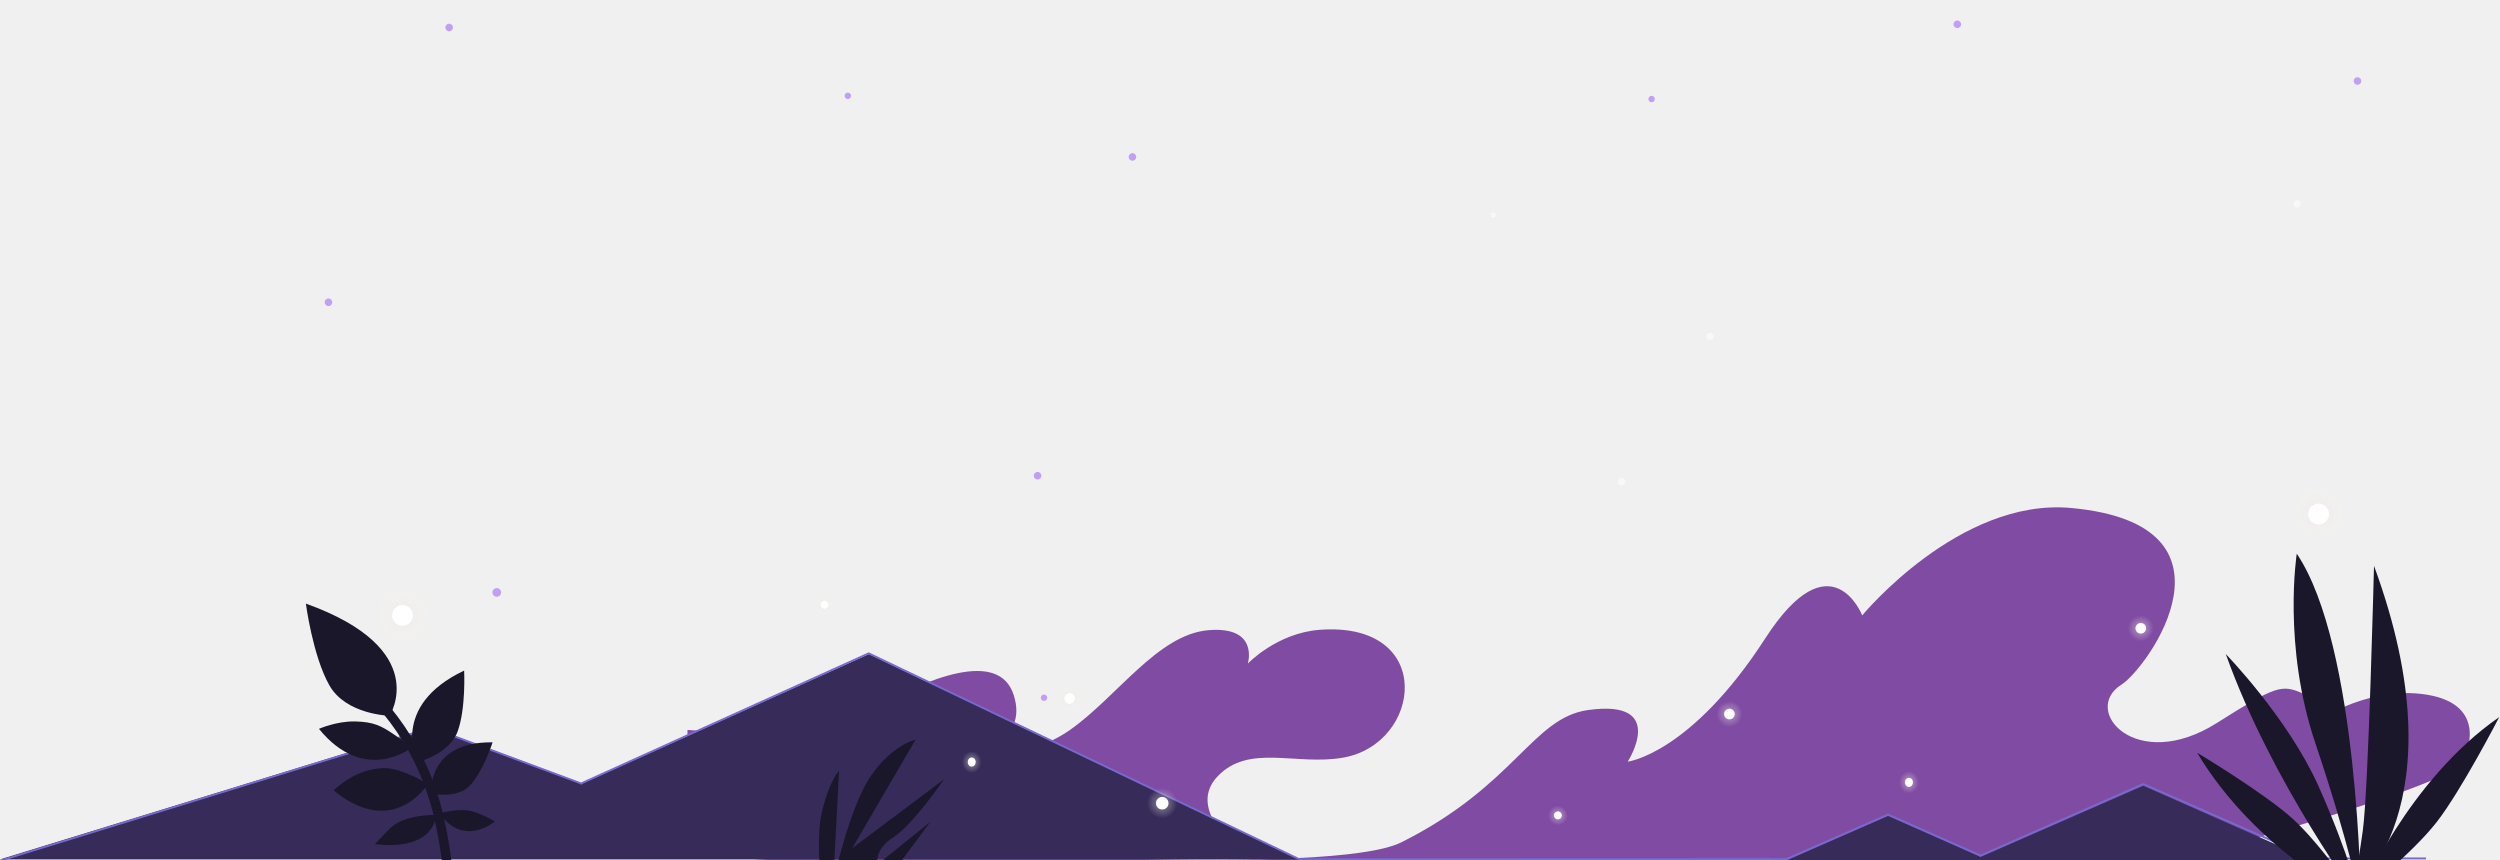
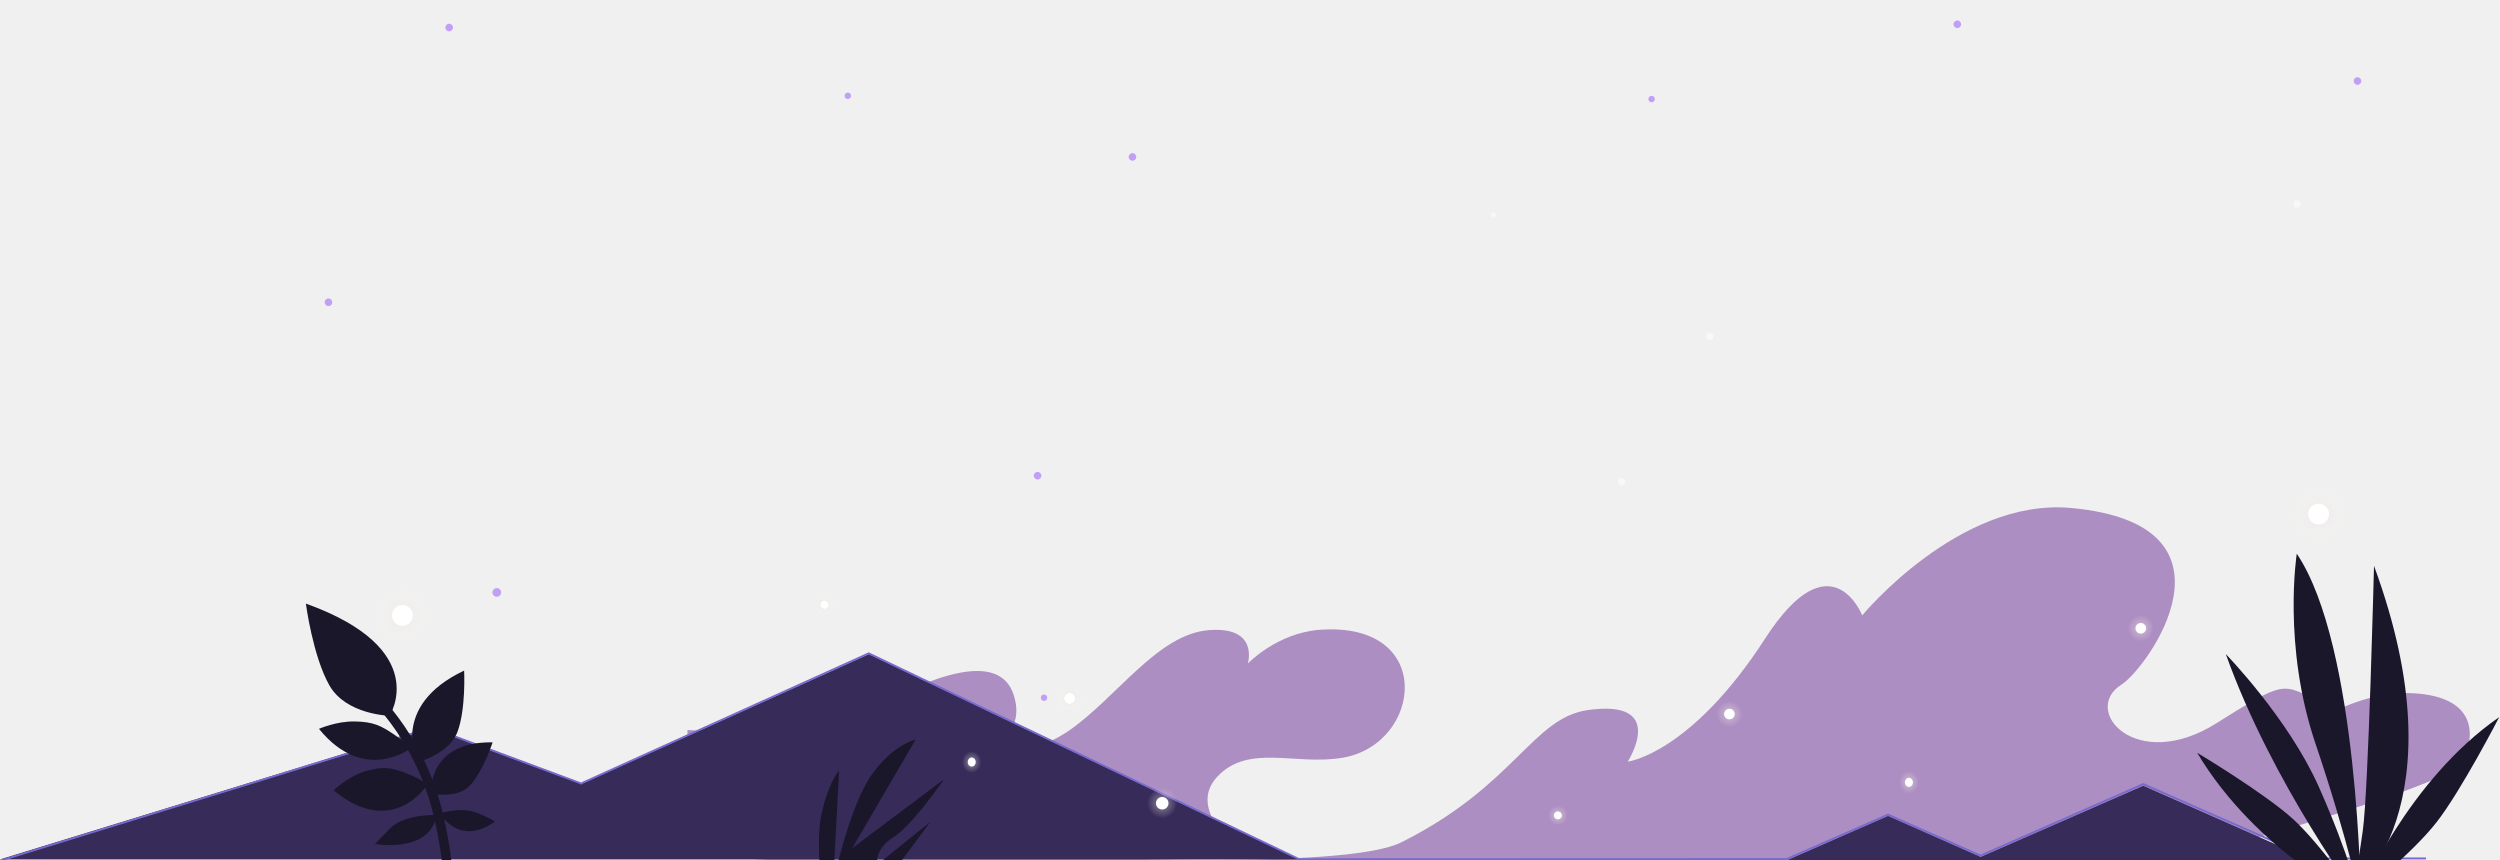
- <svg xmlns="http://www.w3.org/2000/svg" xmlns:xlink="http://www.w3.org/1999/xlink" version="1.1" id="Layer_1" x="0px" y="0px" preserveAspectRatio="xMidYMax" viewBox="0 0 1317.5 452.9" style="enable-background:new 0 0 1317.5 452.9;" xml:space="preserve">
+ <svg xmlns="http://www.w3.org/2000/svg" xmlns:xlink="http://www.w3.org/1999/xlink" version="1.1" id="Layer_1" x="0px" y="0px" viewBox="0 0 1317.5 452.9" style="enable-background:new 0 0 1317.5 452.9;" xml:space="preserve">
  <style type="text/css">
- 	.st0{clip-path:url(#SVGID_2_);fill:#804CA3;}
- 	.st1{clip-path:url(#SVGID_2_);}
- 	.st2{fill:#362B59;}
- 	.st3{opacity:0.6;clip-path:url(#SVGID_2_);fill:#A169F9;}
- 	.st4{opacity:0.6;clip-path:url(#SVGID_2_);fill:#FFFBFB;}
- 	.st5{clip-path:url(#SVGID_2_);fill:#362B59;}
- 	.st6{fill:url(#SVGID_3_);}
- 	.st7{clip-path:url(#SVGID_2_);fill:none;stroke:#766ACE;stroke-miterlimit:10;}
- 	.st8{fill:#766ACE;}
- 	.st9{clip-path:url(#SVGID_2_);fill:#1A172B;}
- 	.st10{clip-path:url(#SVGID_2_);fill:none;stroke:#1A172B;stroke-width:5;stroke-miterlimit:10;}
- 	.st11{opacity:0.5;fill:url(#SVGID_4_);}
- 	.st12{fill:#FFFFFF;}
- 	.st13{opacity:0.5;fill:url(#SVGID_5_);}
- 	.st14{opacity:0.5;fill:url(#SVGID_6_);}
- 	.st15{opacity:0.5;fill:url(#SVGID_7_);}
- 	.st16{opacity:0.5;fill:url(#SVGID_8_);}
- 	.st17{opacity:0.5;fill:url(#SVGID_9_);}
- 	.st18{opacity:0.5;fill:url(#SVGID_10_);}
- 	.st19{opacity:0.5;fill:url(#SVGID_11_);}
- 	.st20{opacity:0.5;fill:url(#SVGID_12_);}
- 	.st21{opacity:0.5;fill:url(#SVGID_13_);}
+ 	.st0{opacity:0.6;clip-path:url(#SVGID_2_);fill:#804CA3;}
+ 	.st1{opacity:0.6;clip-path:url(#SVGID_4_);fill:#804CA3;}
+ 	.st2{clip-path:url(#SVGID_6_);}
+ 	.st3{fill:#362B59;}
+ 	.st4{opacity:0.6;clip-path:url(#SVGID_8_);fill:#A169F9;enable-background:new    ;}
+ 	.st5{opacity:0.6;clip-path:url(#SVGID_10_);fill:#A169F9;enable-background:new    ;}
+ 	.st6{opacity:0.6;clip-path:url(#SVGID_12_);fill:#A169F9;enable-background:new    ;}
+ 	.st7{opacity:0.6;clip-path:url(#SVGID_14_);fill:#FFFBFB;enable-background:new    ;}
+ 	.st8{opacity:0.6;clip-path:url(#SVGID_16_);fill:#A169F9;enable-background:new    ;}
+ 	.st9{opacity:0.6;clip-path:url(#SVGID_18_);fill:#A169F9;enable-background:new    ;}
+ 	.st10{opacity:0.6;clip-path:url(#SVGID_20_);fill:#A169F9;enable-background:new    ;}
+ 	.st11{opacity:0.6;clip-path:url(#SVGID_22_);fill:#FFFBFB;enable-background:new    ;}
+ 	.st12{opacity:0.6;clip-path:url(#SVGID_24_);fill:#A169F9;enable-background:new    ;}
+ 	.st13{opacity:0.6;clip-path:url(#SVGID_26_);fill:#A169F9;enable-background:new    ;}
+ 	.st14{opacity:0.6;clip-path:url(#SVGID_28_);fill:#A169F9;enable-background:new    ;}
+ 	.st15{opacity:0.6;clip-path:url(#SVGID_30_);fill:#A169F9;enable-background:new    ;}
+ 	.st16{opacity:0.6;clip-path:url(#SVGID_32_);fill:#FFFBFB;enable-background:new    ;}
+ 	.st17{opacity:0.6;clip-path:url(#SVGID_34_);fill:#A169F9;enable-background:new    ;}
+ 	.st18{opacity:0.6;clip-path:url(#SVGID_36_);fill:#FFFBFB;enable-background:new    ;}
+ 	.st19{opacity:0.6;clip-path:url(#SVGID_38_);fill:#A169F9;enable-background:new    ;}
+ 	.st20{clip-path:url(#SVGID_40_);fill:#362B59;}
+ 	.st21{clip-path:url(#SVGID_42_);}
+ 	.st22{fill:url(#SVGID_43_);}
+ 	.st23{clip-path:url(#SVGID_45_);fill:none;stroke:#766ACE;stroke-miterlimit:10;}
+ 	.st24{clip-path:url(#SVGID_47_);fill:none;stroke:#766ACE;stroke-miterlimit:10;}
+ 	.st25{clip-path:url(#SVGID_49_);}
+ 	.st26{fill:#766ACE;}
+ 	.st27{opacity:0.6;clip-path:url(#SVGID_51_);fill:#A169F9;enable-background:new    ;}
+ 	.st28{clip-path:url(#SVGID_53_);fill:#1A172B;}
+ 	.st29{clip-path:url(#SVGID_55_);fill:#1A172B;}
+ 	.st30{clip-path:url(#SVGID_57_);fill:#1A172B;}
+ 	.st31{clip-path:url(#SVGID_59_);fill:#1A172B;}
+ 	.st32{clip-path:url(#SVGID_61_);fill:#1A172B;}
+ 	.st33{clip-path:url(#SVGID_63_);fill:#1A172B;}
+ 	.st34{clip-path:url(#SVGID_65_);fill:#1A172B;}
+ 	.st35{clip-path:url(#SVGID_67_);fill:#1A172B;}
+ 	.st36{clip-path:url(#SVGID_69_);fill:none;stroke:#1A172B;stroke-width:5;stroke-miterlimit:10;}
+ 	.st37{clip-path:url(#SVGID_71_);fill:#1A172B;}
+ 	.st38{clip-path:url(#SVGID_73_);fill:#1A172B;}
+ 	.st39{clip-path:url(#SVGID_75_);fill:#1A172B;}
+ 	.st40{clip-path:url(#SVGID_77_);fill:#1A172B;}
+ 	.st41{clip-path:url(#SVGID_79_);fill:#1A172B;}
+ 	.st42{clip-path:url(#SVGID_81_);}
+ 	.st43{opacity:0.5;fill:url(#SVGID_82_);enable-background:new    ;}
+ 	.st44{fill:#FFFFFF;}
+ 	.st45{clip-path:url(#SVGID_84_);}
+ 	.st46{opacity:0.5;fill:url(#SVGID_85_);enable-background:new    ;}
+ 	.st47{clip-path:url(#SVGID_87_);}
+ 	.st48{opacity:0.5;fill:url(#SVGID_88_);enable-background:new    ;}
+ 	.st49{clip-path:url(#SVGID_90_);}
+ 	.st50{opacity:0.5;fill:url(#SVGID_91_);enable-background:new    ;}
+ 	.st51{clip-path:url(#SVGID_93_);}
+ 	.st52{opacity:0.5;fill:url(#SVGID_94_);enable-background:new    ;}
+ 	.st53{clip-path:url(#SVGID_96_);}
+ 	.st54{opacity:0.5;fill:url(#SVGID_97_);enable-background:new    ;}
+ 	.st55{clip-path:url(#SVGID_99_);}
+ 	.st56{opacity:0.5;fill:url(#SVGID_100_);enable-background:new    ;}
+ 	.st57{clip-path:url(#SVGID_102_);}
+ 	.st58{opacity:0.5;fill:url(#SVGID_103_);enable-background:new    ;}
+ 	.st59{clip-path:url(#SVGID_105_);}
+ 	.st60{opacity:0.5;fill:url(#SVGID_106_);enable-background:new    ;}
+ 	.st61{clip-path:url(#SVGID_108_);}
+ 	.st62{opacity:0.5;fill:url(#SVGID_109_);enable-background:new    ;}
</style>
  <g>
-     <defs>
-       <rect id="SVGID_1_" y="1" width="1317.1" height="452.9" />
-     </defs>
-     <clipPath id="SVGID_2_">
-       <use xlink:href="#SVGID_1_" style="overflow:visible;" />
-     </clipPath>
-     <path class="st0" d="M362.5,384.7c0,0,67.6,5.2,96.9-11c29.3-16.2,67.2-32,74.9-7.2c7.7,24.8-20.6,28.4-20.6,28.4s24.9,7.3,50-10.1   c25-17.5,46.4-50.5,73.2-52.7s20.7,17.6,20.7,17.6s15.3-16.1,37.9-17.8c61.4-4.5,54,60.2,12.2,67.4c-24.8,4.3-49.5-7.5-66,9.8   c-16.5,17.3,10.6,38,10.6,38l-290-12V384.7z" />
-     <path class="st0" d="M371.9,454.9l111.5-7.5c0,0,218,15,255.1-3.5c60-30,69-65.5,98.3-69.7c42.5-6,21,27.2,21,27.2   s33.2-4.1,72.5-65c34.7-53.7,51.1-12.1,51.1-12.1s51.1-62,110-56.6c95.3,8.7,40,84.7,26.6,93.1c-21.5,13.5,7.7,47.1,50.3,20.2   c31.3-19.8,34.2-20.5,45.6-15.4c11.4,5.1,5.7,15.4,5.7,15.4s25.7-18.5,55.6-15.4c29.9,3.1,29.2,22.1,22.8,35.8   c-6.4,13.7-156.8,53.4-156.8,53.4H371.9z" />
-     <g class="st1">
-       <polygon class="st2" points="457.9,344.7 306.8,412.9 227.2,383.1 0,452.9 154.3,452.9 684.8,452.9   " />
-     </g>
-     <circle class="st3" cx="550.2" cy="367.7" r="1.7" />
-     <circle class="st3" cx="870.4" cy="52.2" r="1.7" />
-     <circle class="st3" cx="446.8" cy="50.5" r="1.7" />
-     <circle class="st4" cx="854.6" cy="253.9" r="2" />
-     <ellipse class="st3" cx="1249.3" cy="431.9" rx="2" ry="2.2" />
-     <circle class="st3" cx="173.1" cy="159.3" r="2" />
-     <ellipse class="st3" cx="174.6" cy="356.5" rx="2" ry="2.2" />
-     <circle class="st4" cx="901.1" cy="177.3" r="2" />
-     <circle class="st3" cx="1031.5" cy="12.8" r="2" />
-     <circle class="st3" cx="596.8" cy="82.7" r="2" />
-     <circle class="st3" cx="546.8" cy="250.7" r="2" />
-     <circle class="st3" cx="236.7" cy="14.5" r="2" />
-     <circle class="st4" cx="1210.6" cy="107.4" r="2" />
-     <circle class="st3" cx="1242.4" cy="42.7" r="2" />
-     <circle class="st4" cx="787" cy="113.3" r="1.4" />
-     <circle class="st3" cx="261.8" cy="312.2" r="2.3" />
-     <polygon class="st5" points="1218.6,453.5 1129.5,414.1 1043.8,451.6 995,430 941.6,453.4 1048.1,453.5 1047.5,453.3  " />
-     <g class="st1">
-       <g>
-         <linearGradient id="SVGID_3_" gradientUnits="userSpaceOnUse" x1="815.007" y1="533.971" x2="815.007" y2="530.971">
-           <stop offset="0" style="stop-color:#28233F" />
-           <stop offset="1" style="stop-color:#28233F;stop-opacity:0.6" />
-         </linearGradient>
-         <path class="st6" d="M815,534c1.9,0,1.9-3,0-3C813.1,531,813.1,534,815,534L815,534z" />
-       </g>
-     </g>
-     <polyline class="st7" points="0,453.6 227.2,383.5 306.8,413.1  " />
-     <polyline class="st7" points="306.6,412.7 457.8,344.3 684.7,452.8 941.6,452.7 995,429.3 1043.7,450.9 1129.5,413.2 1218.6,452.4    1278.5,452.4  " />
-     <g class="st1">
-       <g>
-         <path class="st8" d="M963.1,526.5c1.9,0,1.9-3,0-3C961.2,523.5,961.2,526.5,963.1,526.5L963.1,526.5z" />
-       </g>
-     </g>
-     <ellipse class="st3" cx="1256.6" cy="391.4" rx="2" ry="2.2" />
-     <path class="st9" d="M1210.4,291.8c0,0-7.6,48.4,9.8,99.9s24,83.9,24,83.9S1243.2,340.4,1210.4,291.8z" />
-     <path class="st9" d="M1251.1,298.2c0,0-2.9,117.9-5.9,139.5c-3,21.6-5.6,32.8-5.6,32.8S1297.9,425.6,1251.1,298.2z" />
-     <path class="st9" d="M1173,344.7c0,0,32.8,33.7,48.9,69.7s22.2,61.1,22.2,61.1S1197.4,413.1,1173,344.7z" />
-     <path class="st9" d="M1157.9,396.7c0,0,35.4,21.2,50.6,35c15.2,13.9,35.6,43.9,35.6,43.9S1189.5,449.6,1157.9,396.7z" />
-     <path class="st9" d="M1317.1,377.9c0,0-20.1,38.9-33.1,55.5s-40.3,38.3-40.3,38.3S1268.8,411.3,1317.1,377.9z" />
-     <path class="st9" d="M161.2,318.1c0,0,3.6,27.6,12.4,43.1c8.8,15.5,31.7,16,31.7,16S228.1,342.1,161.2,318.1z" />
-     <path class="st9" d="M244.6,353.4c0,0,1,19.8-3.4,32c-4.4,12.2-21.3,16.3-21.3,16.3S205.1,372.1,244.6,353.4z" />
-     <path class="st9" d="M259.6,391.2c0,0-4.9,15.1-11.8,22.6c-6.8,7.5-20.6,4.4-20.6,4.4S224.7,390.8,259.6,391.2z" />
-     <path class="st10" d="M191.7,362c0,0,29.5,23.3,39.8,69.5c5.9,26.7,5.4,43.5,5.4,43.5" />
-     <path class="st9" d="M168.1,384.1c0,0,9.2-4.1,19-3.9c9.8,0.2,13.8,2.3,20.6,6.9c6.8,4.6,8.5,7.4,8.5,7.4S191.7,413.2,168.1,384.1z   " />
-     <path class="st9" d="M175.8,416.5c0,0,7.7-7.5,17.2-10.2c9.5-2.7,13.9-1.6,21.8,1.5c7.9,3.1,10.4,5.8,10.4,5.8   S207.1,442.3,175.8,416.5z" />
-     <path class="st9" d="M230,429.5c0,0-17-0.7-24.7,7.3s-7.7,8-7.7,8S226.8,449.9,230,429.5z" />
-     <path class="st9" d="M231.7,428.6c0,0,8.5-2.4,14.8-1.5c6.3,0.9,14.3,5.8,14.3,5.8S244.3,446.9,231.7,428.6z" />
-     <path class="st9" d="M434.1,477c0,0-4.8-30.9-1.2-47.8c3.6-16.9,9.3-23.1,9.3-23.1l-3.1,58.8c0,0,8.5-39.7,20-56.2   c11.5-16.5,23.4-18.9,23.4-18.9L449.1,447l48.4-36.3c0,0-16.7,24.3-26.8,30.6s-8.4,14.4-8.4,14.4l28-22.6L474,455.1L434.1,477z" />
-     <g class="st1">
-       <radialGradient id="SVGID_4_" cx="1221.932" cy="270.85" r="13.558" gradientUnits="userSpaceOnUse">
-         <stop offset="0" style="stop-color:#EDE5EC" />
-         <stop offset="0.405" style="stop-color:#EFE8EB;stop-opacity:0.595" />
-         <stop offset="0.762" style="stop-color:#F6F3E7;stop-opacity:0.237" />
-         <stop offset="1" style="stop-color:#FEFFE2;stop-opacity:0" />
-       </radialGradient>
-       <circle class="st11" cx="1221.9" cy="270.9" r="13.6" />
-       <circle class="st12" cx="1221.9" cy="270.9" r="5.5" />
-     </g>
-     <g class="st1">
-       <radialGradient id="SVGID_5_" cx="1128.211" cy="331.087" r="6.779" gradientUnits="userSpaceOnUse">
-         <stop offset="0" style="stop-color:#EDE5EC" />
-         <stop offset="0.405" style="stop-color:#EFE8EB;stop-opacity:0.595" />
-         <stop offset="0.762" style="stop-color:#F6F3E7;stop-opacity:0.237" />
-         <stop offset="1" style="stop-color:#FEFFE2;stop-opacity:0" />
-       </radialGradient>
-       <circle class="st13" cx="1128.2" cy="331.1" r="6.8" />
-       <circle class="st12" cx="1128.2" cy="331.1" r="2.8" />
-     </g>
-     <g class="st1">
-       <radialGradient id="SVGID_6_" cx="911.445" cy="376.32" r="6.779" gradientUnits="userSpaceOnUse">
-         <stop offset="0" style="stop-color:#EDE5EC" />
-         <stop offset="0.405" style="stop-color:#EFE8EB;stop-opacity:0.595" />
-         <stop offset="0.762" style="stop-color:#F6F3E7;stop-opacity:0.237" />
-         <stop offset="1" style="stop-color:#FEFFE2;stop-opacity:0" />
-       </radialGradient>
-       <circle class="st14" cx="911.4" cy="376.3" r="6.8" />
-       <circle class="st12" cx="911.4" cy="376.3" r="2.8" />
-     </g>
-     <g class="st1">
-       <radialGradient id="SVGID_7_" cx="821.012" cy="429.744" r="5.116" gradientUnits="userSpaceOnUse">
-         <stop offset="0" style="stop-color:#EDE5EC" />
-         <stop offset="0.405" style="stop-color:#EFE8EB;stop-opacity:0.595" />
-         <stop offset="0.762" style="stop-color:#F6F3E7;stop-opacity:0.237" />
-         <stop offset="1" style="stop-color:#FEFFE2;stop-opacity:0" />
-       </radialGradient>
-       <circle class="st15" cx="821" cy="429.7" r="5.1" />
-       <circle class="st12" cx="821" cy="429.7" r="2.1" />
-     </g>
-     <g class="st1">
-       <radialGradient id="SVGID_8_" cx="1006.037" cy="424.432" r="5.158" gradientTransform="matrix(1 0 0 1.124 0 -64.8075)" gradientUnits="userSpaceOnUse">
-         <stop offset="0" style="stop-color:#EDE5EC" />
-         <stop offset="0.405" style="stop-color:#EFE8EB;stop-opacity:0.595" />
-         <stop offset="0.762" style="stop-color:#F6F3E7;stop-opacity:0.237" />
-         <stop offset="1" style="stop-color:#FEFFE2;stop-opacity:0" />
-       </radialGradient>
-       <ellipse class="st16" cx="1006" cy="412.3" rx="5.2" ry="5.8" />
-       <ellipse class="st12" cx="1006" cy="412.3" rx="2.1" ry="2.4" />
-     </g>
-     <g class="st1">
-       <radialGradient id="SVGID_9_" cx="434.475" cy="318.717" r="5.116" gradientUnits="userSpaceOnUse">
-         <stop offset="0" style="stop-color:#EDE5EC" />
-         <stop offset="0.405" style="stop-color:#EFE8EB;stop-opacity:0.595" />
-         <stop offset="0.762" style="stop-color:#F6F3E7;stop-opacity:0.237" />
-         <stop offset="1" style="stop-color:#FEFFE2;stop-opacity:0" />
-       </radialGradient>
-       <circle class="st17" cx="434.5" cy="318.7" r="5.1" />
-       <circle class="st12" cx="434.5" cy="318.7" r="2.1" />
-     </g>
-     <g class="st1">
-       <radialGradient id="SVGID_10_" cx="512.082" cy="414.955" r="5.158" gradientTransform="matrix(1 0 0 1.124 0 -64.8075)" gradientUnits="userSpaceOnUse">
-         <stop offset="0" style="stop-color:#EDE5EC" />
-         <stop offset="0.405" style="stop-color:#EFE8EB;stop-opacity:0.595" />
-         <stop offset="0.762" style="stop-color:#F6F3E7;stop-opacity:0.237" />
-         <stop offset="1" style="stop-color:#FEFFE2;stop-opacity:0" />
-       </radialGradient>
-       <ellipse class="st18" cx="512.1" cy="401.6" rx="5.2" ry="5.8" />
-       <ellipse class="st12" cx="512.1" cy="401.6" rx="2.1" ry="2.4" />
-     </g>
-     <g class="st1">
-       <radialGradient id="SVGID_11_" cx="212.118" cy="324.308" r="13.558" gradientUnits="userSpaceOnUse">
-         <stop offset="0" style="stop-color:#EDE5EC" />
-         <stop offset="0.405" style="stop-color:#EFE8EB;stop-opacity:0.595" />
-         <stop offset="0.762" style="stop-color:#F6F3E7;stop-opacity:0.237" />
-         <stop offset="1" style="stop-color:#FEFFE2;stop-opacity:0" />
-       </radialGradient>
-       <circle class="st19" cx="212.1" cy="324.3" r="13.6" />
-       <circle class="st12" cx="212.1" cy="324.3" r="5.5" />
-     </g>
-     <g class="st1">
-       <radialGradient id="SVGID_12_" cx="612.464" cy="423.296" r="7.981" gradientUnits="userSpaceOnUse">
-         <stop offset="0" style="stop-color:#EDE5EC" />
-         <stop offset="0.405" style="stop-color:#EFE8EB;stop-opacity:0.595" />
-         <stop offset="0.762" style="stop-color:#F6F3E7;stop-opacity:0.237" />
-         <stop offset="1" style="stop-color:#FEFFE2;stop-opacity:0" />
-       </radialGradient>
-       <circle class="st20" cx="612.5" cy="423.3" r="8" />
-       <circle class="st12" cx="612.5" cy="423.3" r="3.3" />
-     </g>
-     <g class="st1">
-       <radialGradient id="SVGID_13_" cx="563.679" cy="368.096" r="6.779" gradientUnits="userSpaceOnUse">
-         <stop offset="0" style="stop-color:#EDE5EC" />
-         <stop offset="0.405" style="stop-color:#EFE8EB;stop-opacity:0.595" />
-         <stop offset="0.762" style="stop-color:#F6F3E7;stop-opacity:0.237" />
-         <stop offset="1" style="stop-color:#FEFFE2;stop-opacity:0" />
-       </radialGradient>
-       <circle class="st21" cx="563.7" cy="368.1" r="6.8" />
-       <circle class="st12" cx="563.7" cy="368.1" r="2.8" />
+     <g>
+       <defs>
+         <rect id="SVGID_1_" y="1" width="1317.1" height="452.9" />
+       </defs>
+       <clipPath id="SVGID_2_">
+         <use xlink:href="#SVGID_1_" style="overflow:visible;" />
+       </clipPath>
+       <path class="st0" d="M362.5,384.7c0,0,67.6,5.2,96.9-11s67.2-32,74.9-7.2s-20.6,28.4-20.6,28.4s24.9,7.3,50-10.1    c25-17.5,46.4-50.5,73.2-52.7s20.7,17.6,20.7,17.6s15.3-16.1,37.9-17.8c61.4-4.5,54,60.2,12.2,67.4c-24.8,4.3-49.5-7.5-66,9.8    s10.6,38,10.6,38l-290-12v-50.4H362.5z" />
+     </g>
+     <g>
+       <defs>
+         <rect id="SVGID_3_" y="1" width="1317.1" height="452.9" />
+       </defs>
+       <clipPath id="SVGID_4_">
+         <use xlink:href="#SVGID_3_" style="overflow:visible;" />
+       </clipPath>
+       <path class="st1" d="M371.9,454.9l111.5-7.5c0,0,218,15,255.1-3.5c60-30,69-65.5,98.3-69.7c42.5-6,21,27.2,21,27.2    s33.2-4.1,72.5-65c34.7-53.7,51.1-12.1,51.1-12.1s51.1-62,110-56.6c95.3,8.7,40,84.7,26.6,93.1c-21.5,13.5,7.7,47.1,50.3,20.2    c31.3-19.8,34.2-20.5,45.6-15.4s5.7,15.4,5.7,15.4s25.7-18.5,55.6-15.4s29.2,22.1,22.8,35.8c-6.4,13.7-156.8,53.4-156.8,53.4    L371.9,454.9L371.9,454.9z" />
+     </g>
+     <g>
+       <defs>
+         <rect id="SVGID_5_" y="1" width="1317.1" height="452.9" />
+       </defs>
+       <clipPath id="SVGID_6_">
+         <use xlink:href="#SVGID_5_" style="overflow:visible;" />
+       </clipPath>
+       <g class="st2">
+         <polygon class="st3" points="457.9,344.7 306.8,412.9 227.2,383.1 0,452.9 154.3,452.9 684.8,452.9    " />
+       </g>
+     </g>
+     <g>
+       <defs>
+         <rect id="SVGID_7_" y="1" width="1317.1" height="452.9" />
+       </defs>
+       <clipPath id="SVGID_8_">
+         <use xlink:href="#SVGID_7_" style="overflow:visible;" />
+       </clipPath>
+       <circle class="st4" cx="550.2" cy="367.7" r="1.7" />
+     </g>
+     <g>
+       <defs>
+         <rect id="SVGID_9_" y="1" width="1317.1" height="452.9" />
+       </defs>
+       <clipPath id="SVGID_10_">
+         <use xlink:href="#SVGID_9_" style="overflow:visible;" />
+       </clipPath>
+       <circle class="st5" cx="870.4" cy="52.2" r="1.7" />
+     </g>
+     <g>
+       <defs>
+         <rect id="SVGID_11_" y="1" width="1317.1" height="452.9" />
+       </defs>
+       <clipPath id="SVGID_12_">
+         <use xlink:href="#SVGID_11_" style="overflow:visible;" />
+       </clipPath>
+       <circle class="st6" cx="446.8" cy="50.5" r="1.7" />
+     </g>
+     <g>
+       <defs>
+         <rect id="SVGID_13_" y="1" width="1317.1" height="452.9" />
+       </defs>
+       <clipPath id="SVGID_14_">
+         <use xlink:href="#SVGID_13_" style="overflow:visible;" />
+       </clipPath>
+       <circle class="st7" cx="854.6" cy="253.9" r="2" />
+     </g>
+     <g>
+       <defs>
+         <rect id="SVGID_15_" y="1" width="1317.1" height="452.9" />
+       </defs>
+       <clipPath id="SVGID_16_">
+         <use xlink:href="#SVGID_15_" style="overflow:visible;" />
+       </clipPath>
+       <ellipse class="st8" cx="1249.3" cy="431.9" rx="2" ry="2.2" />
+     </g>
+     <g>
+       <defs>
+         <rect id="SVGID_17_" y="1" width="1317.1" height="452.9" />
+       </defs>
+       <clipPath id="SVGID_18_">
+         <use xlink:href="#SVGID_17_" style="overflow:visible;" />
+       </clipPath>
+       <circle class="st9" cx="173.1" cy="159.3" r="2" />
+     </g>
+     <g>
+       <defs>
+         <rect id="SVGID_19_" y="1" width="1317.1" height="452.9" />
+       </defs>
+       <clipPath id="SVGID_20_">
+         <use xlink:href="#SVGID_19_" style="overflow:visible;" />
+       </clipPath>
+       <ellipse class="st10" cx="174.6" cy="356.5" rx="2" ry="2.2" />
+     </g>
+     <g>
+       <defs>
+         <rect id="SVGID_21_" y="1" width="1317.1" height="452.9" />
+       </defs>
+       <clipPath id="SVGID_22_">
+         <use xlink:href="#SVGID_21_" style="overflow:visible;" />
+       </clipPath>
+       <circle class="st11" cx="901.1" cy="177.3" r="2" />
+     </g>
+     <g>
+       <defs>
+         <rect id="SVGID_23_" y="1" width="1317.1" height="452.9" />
+       </defs>
+       <clipPath id="SVGID_24_">
+         <use xlink:href="#SVGID_23_" style="overflow:visible;" />
+       </clipPath>
+       <circle class="st12" cx="1031.5" cy="12.8" r="2" />
+     </g>
+     <g>
+       <defs>
+         <rect id="SVGID_25_" y="1" width="1317.1" height="452.9" />
+       </defs>
+       <clipPath id="SVGID_26_">
+         <use xlink:href="#SVGID_25_" style="overflow:visible;" />
+       </clipPath>
+       <circle class="st13" cx="596.8" cy="82.7" r="2" />
+     </g>
+     <g>
+       <defs>
+         <rect id="SVGID_27_" y="1" width="1317.1" height="452.9" />
+       </defs>
+       <clipPath id="SVGID_28_">
+         <use xlink:href="#SVGID_27_" style="overflow:visible;" />
+       </clipPath>
+       <circle class="st14" cx="546.8" cy="250.7" r="2" />
+     </g>
+     <g>
+       <defs>
+         <rect id="SVGID_29_" y="1" width="1317.1" height="452.9" />
+       </defs>
+       <clipPath id="SVGID_30_">
+         <use xlink:href="#SVGID_29_" style="overflow:visible;" />
+       </clipPath>
+       <circle class="st15" cx="236.7" cy="14.5" r="2" />
+     </g>
+     <g>
+       <defs>
+         <rect id="SVGID_31_" y="1" width="1317.1" height="452.9" />
+       </defs>
+       <clipPath id="SVGID_32_">
+         <use xlink:href="#SVGID_31_" style="overflow:visible;" />
+       </clipPath>
+       <circle class="st16" cx="1210.6" cy="107.4" r="2" />
+     </g>
+     <g>
+       <defs>
+         <rect id="SVGID_33_" y="1" width="1317.1" height="452.9" />
+       </defs>
+       <clipPath id="SVGID_34_">
+         <use xlink:href="#SVGID_33_" style="overflow:visible;" />
+       </clipPath>
+       <circle class="st17" cx="1242.4" cy="42.7" r="2" />
+     </g>
+     <g>
+       <defs>
+         <rect id="SVGID_35_" y="1" width="1317.1" height="452.9" />
+       </defs>
+       <clipPath id="SVGID_36_">
+         <use xlink:href="#SVGID_35_" style="overflow:visible;" />
+       </clipPath>
+       <circle class="st18" cx="787" cy="113.3" r="1.4" />
+     </g>
+     <g>
+       <defs>
+         <rect id="SVGID_37_" y="1" width="1317.1" height="452.9" />
+       </defs>
+       <clipPath id="SVGID_38_">
+         <use xlink:href="#SVGID_37_" style="overflow:visible;" />
+       </clipPath>
+       <circle class="st19" cx="261.8" cy="312.2" r="2.3" />
+     </g>
+     <g>
+       <defs>
+         <rect id="SVGID_39_" y="1" width="1317.1" height="452.9" />
+       </defs>
+       <clipPath id="SVGID_40_">
+         <use xlink:href="#SVGID_39_" style="overflow:visible;" />
+       </clipPath>
+       <polygon class="st20" points="1218.6,453.5 1129.5,414.1 1043.8,451.6 995,430 941.6,453.4 1048.1,453.5 1047.5,453.3   " />
+     </g>
+     <g>
+       <defs>
+         <rect id="SVGID_41_" y="1" width="1317.1" height="452.9" />
+       </defs>
+       <clipPath id="SVGID_42_">
+         <use xlink:href="#SVGID_41_" style="overflow:visible;" />
+       </clipPath>
+       <g class="st21">
+         <g>
+           <linearGradient id="SVGID_43_" gradientUnits="userSpaceOnUse" x1="815" y1="-79.971" x2="815" y2="-76.971" gradientTransform="matrix(1 0 0 -1 0 454)">
+             <stop offset="0" style="stop-color:#28233F" />
+             <stop offset="1" style="stop-color:#28233F;stop-opacity:0.6" />
+           </linearGradient>
+           <path class="st22" d="M815,534c1.9,0,1.9-3,0-3S813.1,534,815,534L815,534z" />
+         </g>
+       </g>
+     </g>
+     <g>
+       <defs>
+         <rect id="SVGID_44_" y="1" width="1317.1" height="452.9" />
+       </defs>
+       <clipPath id="SVGID_45_">
+         <use xlink:href="#SVGID_44_" style="overflow:visible;" />
+       </clipPath>
+       <polyline class="st23" points="0,453.6 227.2,383.5 306.8,413.1   " />
+     </g>
+     <g>
+       <defs>
+         <rect id="SVGID_46_" y="1" width="1317.1" height="452.9" />
+       </defs>
+       <clipPath id="SVGID_47_">
+         <use xlink:href="#SVGID_46_" style="overflow:visible;" />
+       </clipPath>
+       <polyline class="st24" points="306.6,412.7 457.8,344.3 684.7,452.8 941.6,452.7 995,429.3 1043.7,450.9 1129.5,413.2     1218.6,452.4 1278.5,452.4   " />
+     </g>
+     <g>
+       <defs>
+         <rect id="SVGID_48_" y="1" width="1317.1" height="452.9" />
+       </defs>
+       <clipPath id="SVGID_49_">
+         <use xlink:href="#SVGID_48_" style="overflow:visible;" />
+       </clipPath>
+       <g class="st25">
+         <g>
+           <path class="st26" d="M963.1,526.5c1.9,0,1.9-3,0-3C961.2,523.5,961.2,526.5,963.1,526.5L963.1,526.5z" />
+         </g>
+       </g>
+     </g>
+     <g>
+       <defs>
+         <rect id="SVGID_50_" y="1" width="1317.1" height="452.9" />
+       </defs>
+       <clipPath id="SVGID_51_">
+         <use xlink:href="#SVGID_50_" style="overflow:visible;" />
+       </clipPath>
+       <ellipse class="st27" cx="1256.6" cy="391.4" rx="2" ry="2.2" />
+     </g>
+     <g>
+       <defs>
+         <rect id="SVGID_52_" y="1" width="1317.1" height="452.9" />
+       </defs>
+       <clipPath id="SVGID_53_">
+         <use xlink:href="#SVGID_52_" style="overflow:visible;" />
+       </clipPath>
+       <path class="st28" d="M1210.4,291.8c0,0-7.6,48.4,9.8,99.9s24,83.9,24,83.9S1243.2,340.4,1210.4,291.8z" />
+     </g>
+     <g>
+       <defs>
+         <rect id="SVGID_54_" y="1" width="1317.1" height="452.9" />
+       </defs>
+       <clipPath id="SVGID_55_">
+         <use xlink:href="#SVGID_54_" style="overflow:visible;" />
+       </clipPath>
+       <path class="st29" d="M1251.1,298.2c0,0-2.9,117.9-5.9,139.5s-5.6,32.8-5.6,32.8S1297.9,425.6,1251.1,298.2z" />
+     </g>
+     <g>
+       <defs>
+         <rect id="SVGID_56_" y="1" width="1317.1" height="452.9" />
+       </defs>
+       <clipPath id="SVGID_57_">
+         <use xlink:href="#SVGID_56_" style="overflow:visible;" />
+       </clipPath>
+       <path class="st30" d="M1173,344.7c0,0,32.8,33.7,48.9,69.7s22.2,61.1,22.2,61.1S1197.4,413.1,1173,344.7z" />
+     </g>
+     <g>
+       <defs>
+         <rect id="SVGID_58_" y="1" width="1317.1" height="452.9" />
+       </defs>
+       <clipPath id="SVGID_59_">
+         <use xlink:href="#SVGID_58_" style="overflow:visible;" />
+       </clipPath>
+       <path class="st31" d="M1157.9,396.7c0,0,35.4,21.2,50.6,35c15.2,13.9,35.6,43.9,35.6,43.9S1189.5,449.6,1157.9,396.7z" />
+     </g>
+     <g>
+       <defs>
+         <rect id="SVGID_60_" y="1" width="1317.1" height="452.9" />
+       </defs>
+       <clipPath id="SVGID_61_">
+         <use xlink:href="#SVGID_60_" style="overflow:visible;" />
+       </clipPath>
+       <path class="st32" d="M1317.1,377.9c0,0-20.1,38.9-33.1,55.5s-40.3,38.3-40.3,38.3S1268.8,411.3,1317.1,377.9z" />
+     </g>
+     <g>
+       <defs>
+         <rect id="SVGID_62_" y="1" width="1317.1" height="452.9" />
+       </defs>
+       <clipPath id="SVGID_63_">
+         <use xlink:href="#SVGID_62_" style="overflow:visible;" />
+       </clipPath>
+       <path class="st33" d="M161.2,318.1c0,0,3.6,27.6,12.4,43.1c8.8,15.5,31.7,16,31.7,16S228.1,342.1,161.2,318.1z" />
+     </g>
+     <g>
+       <defs>
+         <rect id="SVGID_64_" y="1" width="1317.1" height="452.9" />
+       </defs>
+       <clipPath id="SVGID_65_">
+         <use xlink:href="#SVGID_64_" style="overflow:visible;" />
+       </clipPath>
+       <path class="st34" d="M244.6,353.4c0,0,1,19.8-3.4,32s-21.3,16.3-21.3,16.3S205.1,372.1,244.6,353.4z" />
+     </g>
+     <g>
+       <defs>
+         <rect id="SVGID_66_" y="1" width="1317.1" height="452.9" />
+       </defs>
+       <clipPath id="SVGID_67_">
+         <use xlink:href="#SVGID_66_" style="overflow:visible;" />
+       </clipPath>
+       <path class="st35" d="M259.6,391.2c0,0-4.9,15.1-11.8,22.6c-6.8,7.5-20.6,4.4-20.6,4.4S224.7,390.8,259.6,391.2z" />
+     </g>
+     <g>
+       <defs>
+         <rect id="SVGID_68_" y="1" width="1317.1" height="452.9" />
+       </defs>
+       <clipPath id="SVGID_69_">
+         <use xlink:href="#SVGID_68_" style="overflow:visible;" />
+       </clipPath>
+       <path class="st36" d="M191.7,362c0,0,29.5,23.3,39.8,69.5c5.9,26.7,5.4,43.5,5.4,43.5" />
+     </g>
+     <g>
+       <defs>
+         <rect id="SVGID_70_" y="1" width="1317.1" height="452.9" />
+       </defs>
+       <clipPath id="SVGID_71_">
+         <use xlink:href="#SVGID_70_" style="overflow:visible;" />
+       </clipPath>
+       <path class="st37" d="M168.1,384.1c0,0,9.2-4.1,19-3.9s13.8,2.3,20.6,6.9s8.5,7.4,8.5,7.4S191.7,413.2,168.1,384.1z" />
+     </g>
+     <g>
+       <defs>
+         <rect id="SVGID_72_" y="1" width="1317.1" height="452.9" />
+       </defs>
+       <clipPath id="SVGID_73_">
+         <use xlink:href="#SVGID_72_" style="overflow:visible;" />
+       </clipPath>
+       <path class="st38" d="M175.8,416.5c0,0,7.7-7.5,17.2-10.2s13.9-1.6,21.8,1.5c7.9,3.1,10.4,5.8,10.4,5.8S207.1,442.3,175.8,416.5z" />
+     </g>
+     <g>
+       <defs>
+         <rect id="SVGID_74_" y="1" width="1317.1" height="452.9" />
+       </defs>
+       <clipPath id="SVGID_75_">
+         <use xlink:href="#SVGID_74_" style="overflow:visible;" />
+       </clipPath>
+       <path class="st39" d="M230,429.5c0,0-17-0.7-24.7,7.3s-7.7,8-7.7,8S226.8,449.9,230,429.5z" />
+     </g>
+     <g>
+       <defs>
+         <rect id="SVGID_76_" y="1" width="1317.1" height="452.9" />
+       </defs>
+       <clipPath id="SVGID_77_">
+         <use xlink:href="#SVGID_76_" style="overflow:visible;" />
+       </clipPath>
+       <path class="st40" d="M231.7,428.6c0,0,8.5-2.4,14.8-1.5s14.3,5.8,14.3,5.8S244.3,446.9,231.7,428.6z" />
+     </g>
+     <g>
+       <defs>
+         <rect id="SVGID_78_" y="1" width="1317.1" height="452.9" />
+       </defs>
+       <clipPath id="SVGID_79_">
+         <use xlink:href="#SVGID_78_" style="overflow:visible;" />
+       </clipPath>
+       <path class="st41" d="M434.1,477c0,0-4.8-30.9-1.2-47.8c3.6-16.9,9.3-23.1,9.3-23.1l-3.1,58.8c0,0,8.5-39.7,20-56.2    s23.4-18.9,23.4-18.9L449.1,447l48.4-36.3c0,0-16.7,24.3-26.8,30.6s-8.4,14.4-8.4,14.4l28-22.6l-16.3,22L434.1,477z" />
+     </g>
+     <g>
+       <defs>
+         <rect id="SVGID_80_" y="1" width="1317.1" height="452.9" />
+       </defs>
+       <clipPath id="SVGID_81_">
+         <use xlink:href="#SVGID_80_" style="overflow:visible;" />
+       </clipPath>
+       <g class="st42">
+         <radialGradient id="SVGID_82_" cx="1221.932" cy="183.15" r="13.559" gradientTransform="matrix(1 0 0 -1 0 454)" gradientUnits="userSpaceOnUse">
+           <stop offset="0" style="stop-color:#EDE5EC" />
+           <stop offset="0.405" style="stop-color:#EFE8EB;stop-opacity:0.595" />
+           <stop offset="0.762" style="stop-color:#F6F3E7;stop-opacity:0.237" />
+           <stop offset="1" style="stop-color:#FEFFE2;stop-opacity:0" />
+         </radialGradient>
+         <circle class="st43" cx="1221.9" cy="270.9" r="13.6" />
+         <circle class="st44" cx="1221.9" cy="270.9" r="5.5" />
+       </g>
+     </g>
+     <g>
+       <defs>
+         <rect id="SVGID_83_" y="1" width="1317.1" height="452.9" />
+       </defs>
+       <clipPath id="SVGID_84_">
+         <use xlink:href="#SVGID_83_" style="overflow:visible;" />
+       </clipPath>
+       <g class="st45">
+         <radialGradient id="SVGID_85_" cx="1128.2" cy="122.9" r="6.792" gradientTransform="matrix(1 0 0 -1 0 454)" gradientUnits="userSpaceOnUse">
+           <stop offset="0" style="stop-color:#EDE5EC" />
+           <stop offset="0.405" style="stop-color:#EFE8EB;stop-opacity:0.595" />
+           <stop offset="0.762" style="stop-color:#F6F3E7;stop-opacity:0.237" />
+           <stop offset="1" style="stop-color:#FEFFE2;stop-opacity:0" />
+         </radialGradient>
+         <circle class="st46" cx="1128.2" cy="331.1" r="6.8" />
+         <circle class="st44" cx="1128.2" cy="331.1" r="2.8" />
+       </g>
+     </g>
+     <g>
+       <defs>
+         <rect id="SVGID_86_" y="1" width="1317.1" height="452.9" />
+       </defs>
+       <clipPath id="SVGID_87_">
+         <use xlink:href="#SVGID_86_" style="overflow:visible;" />
+       </clipPath>
+       <g class="st47">
+         <radialGradient id="SVGID_88_" cx="911.445" cy="77.68" r="6.779" gradientTransform="matrix(1 0 0 -1 0 454)" gradientUnits="userSpaceOnUse">
+           <stop offset="0" style="stop-color:#EDE5EC" />
+           <stop offset="0.405" style="stop-color:#EFE8EB;stop-opacity:0.595" />
+           <stop offset="0.762" style="stop-color:#F6F3E7;stop-opacity:0.237" />
+           <stop offset="1" style="stop-color:#FEFFE2;stop-opacity:0" />
+         </radialGradient>
+         <circle class="st48" cx="911.4" cy="376.3" r="6.8" />
+         <circle class="st44" cx="911.4" cy="376.3" r="2.8" />
+       </g>
+     </g>
+     <g>
+       <defs>
+         <rect id="SVGID_89_" y="1" width="1317.1" height="452.9" />
+       </defs>
+       <clipPath id="SVGID_90_">
+         <use xlink:href="#SVGID_89_" style="overflow:visible;" />
+       </clipPath>
+       <g class="st49">
+         <radialGradient id="SVGID_91_" cx="821.012" cy="24.256" r="5.116" gradientTransform="matrix(1 0 0 -1 0 454)" gradientUnits="userSpaceOnUse">
+           <stop offset="0" style="stop-color:#EDE5EC" />
+           <stop offset="0.405" style="stop-color:#EFE8EB;stop-opacity:0.595" />
+           <stop offset="0.762" style="stop-color:#F6F3E7;stop-opacity:0.237" />
+           <stop offset="1" style="stop-color:#FEFFE2;stop-opacity:0" />
+         </radialGradient>
+         <circle class="st50" cx="821" cy="429.7" r="5.1" />
+         <circle class="st44" cx="821" cy="429.7" r="2.1" />
+       </g>
+     </g>
+     <g>
+       <defs>
+         <rect id="SVGID_92_" y="1" width="1317.1" height="452.9" />
+       </defs>
+       <clipPath id="SVGID_93_">
+         <use xlink:href="#SVGID_92_" style="overflow:visible;" />
+       </clipPath>
+       <g class="st51">
+         <radialGradient id="SVGID_94_" cx="1006.037" cy="61.01" r="5.158" gradientTransform="matrix(1 0 0 -1.124 0 480.8285)" gradientUnits="userSpaceOnUse">
+           <stop offset="0" style="stop-color:#EDE5EC" />
+           <stop offset="0.405" style="stop-color:#EFE8EB;stop-opacity:0.595" />
+           <stop offset="0.762" style="stop-color:#F6F3E7;stop-opacity:0.237" />
+           <stop offset="1" style="stop-color:#FEFFE2;stop-opacity:0" />
+         </radialGradient>
+         <ellipse class="st52" cx="1006" cy="412.3" rx="5.2" ry="5.8" />
+         <ellipse class="st44" cx="1006" cy="412.3" rx="2.1" ry="2.4" />
+       </g>
+     </g>
+     <g>
+       <defs>
+         <rect id="SVGID_95_" y="1" width="1317.1" height="452.9" />
+       </defs>
+       <clipPath id="SVGID_96_">
+         <use xlink:href="#SVGID_95_" style="overflow:visible;" />
+       </clipPath>
+       <g class="st53">
+         <radialGradient id="SVGID_97_" cx="434.475" cy="135.283" r="5.121" gradientTransform="matrix(1 0 0 -1 0 454)" gradientUnits="userSpaceOnUse">
+           <stop offset="0" style="stop-color:#EDE5EC" />
+           <stop offset="0.405" style="stop-color:#EFE8EB;stop-opacity:0.595" />
+           <stop offset="0.762" style="stop-color:#F6F3E7;stop-opacity:0.237" />
+           <stop offset="1" style="stop-color:#FEFFE2;stop-opacity:0" />
+         </radialGradient>
+         <circle class="st54" cx="434.5" cy="318.7" r="5.1" />
+         <circle class="st44" cx="434.5" cy="318.7" r="2.1" />
+       </g>
+     </g>
+     <g>
+       <defs>
+         <rect id="SVGID_98_" y="1" width="1317.1" height="452.9" />
+       </defs>
+       <clipPath id="SVGID_99_">
+         <use xlink:href="#SVGID_98_" style="overflow:visible;" />
+       </clipPath>
+       <g class="st55">
+         <radialGradient id="SVGID_100_" cx="512.082" cy="70.488" r="5.157" gradientTransform="matrix(1 0 0 -1.124 0 480.8285)" gradientUnits="userSpaceOnUse">
+           <stop offset="0" style="stop-color:#EDE5EC" />
+           <stop offset="0.405" style="stop-color:#EFE8EB;stop-opacity:0.595" />
+           <stop offset="0.762" style="stop-color:#F6F3E7;stop-opacity:0.237" />
+           <stop offset="1" style="stop-color:#FEFFE2;stop-opacity:0" />
+         </radialGradient>
+         <ellipse class="st56" cx="512.1" cy="401.6" rx="5.2" ry="5.8" />
+         <ellipse class="st44" cx="512.1" cy="401.6" rx="2.1" ry="2.4" />
+       </g>
+     </g>
+     <g>
+       <defs>
+         <rect id="SVGID_101_" y="1" width="1317.1" height="452.9" />
+       </defs>
+       <clipPath id="SVGID_102_">
+         <use xlink:href="#SVGID_101_" style="overflow:visible;" />
+       </clipPath>
+       <g class="st57">
+         <radialGradient id="SVGID_103_" cx="212.1" cy="129.7" r="13.563" gradientTransform="matrix(1 0 0 -1 0 454)" gradientUnits="userSpaceOnUse">
+           <stop offset="0" style="stop-color:#EDE5EC" />
+           <stop offset="0.405" style="stop-color:#EFE8EB;stop-opacity:0.595" />
+           <stop offset="0.762" style="stop-color:#F6F3E7;stop-opacity:0.237" />
+           <stop offset="1" style="stop-color:#FEFFE2;stop-opacity:0" />
+         </radialGradient>
+         <circle class="st58" cx="212.1" cy="324.3" r="13.6" />
+         <circle class="st44" cx="212.1" cy="324.3" r="5.5" />
+       </g>
+     </g>
+     <g>
+       <defs>
+         <rect id="SVGID_104_" y="1" width="1317.1" height="452.9" />
+       </defs>
+       <clipPath id="SVGID_105_">
+         <use xlink:href="#SVGID_104_" style="overflow:visible;" />
+       </clipPath>
+       <g class="st59">
+         <radialGradient id="SVGID_106_" cx="612.464" cy="30.7" r="7.983" gradientTransform="matrix(1 0 0 -1 0 454)" gradientUnits="userSpaceOnUse">
+           <stop offset="0" style="stop-color:#EDE5EC" />
+           <stop offset="0.405" style="stop-color:#EFE8EB;stop-opacity:0.595" />
+           <stop offset="0.762" style="stop-color:#F6F3E7;stop-opacity:0.237" />
+           <stop offset="1" style="stop-color:#FEFFE2;stop-opacity:0" />
+         </radialGradient>
+         <circle class="st60" cx="612.5" cy="423.3" r="8" />
+         <circle class="st44" cx="612.5" cy="423.3" r="3.3" />
+       </g>
+     </g>
+     <g>
+       <defs>
+         <rect id="SVGID_107_" y="1" width="1317.1" height="452.9" />
+       </defs>
+       <clipPath id="SVGID_108_">
+         <use xlink:href="#SVGID_107_" style="overflow:visible;" />
+       </clipPath>
+       <g class="st61">
+         <radialGradient id="SVGID_109_" cx="563.679" cy="85.9" r="6.781" gradientTransform="matrix(1 0 0 -1 0 454)" gradientUnits="userSpaceOnUse">
+           <stop offset="0" style="stop-color:#EDE5EC" />
+           <stop offset="0.405" style="stop-color:#EFE8EB;stop-opacity:0.595" />
+           <stop offset="0.762" style="stop-color:#F6F3E7;stop-opacity:0.237" />
+           <stop offset="1" style="stop-color:#FEFFE2;stop-opacity:0" />
+         </radialGradient>
+         <circle class="st62" cx="563.7" cy="368.1" r="6.8" />
+         <circle class="st44" cx="563.7" cy="368.1" r="2.8" />
+       </g>
    </g>
  </g>
</svg>
